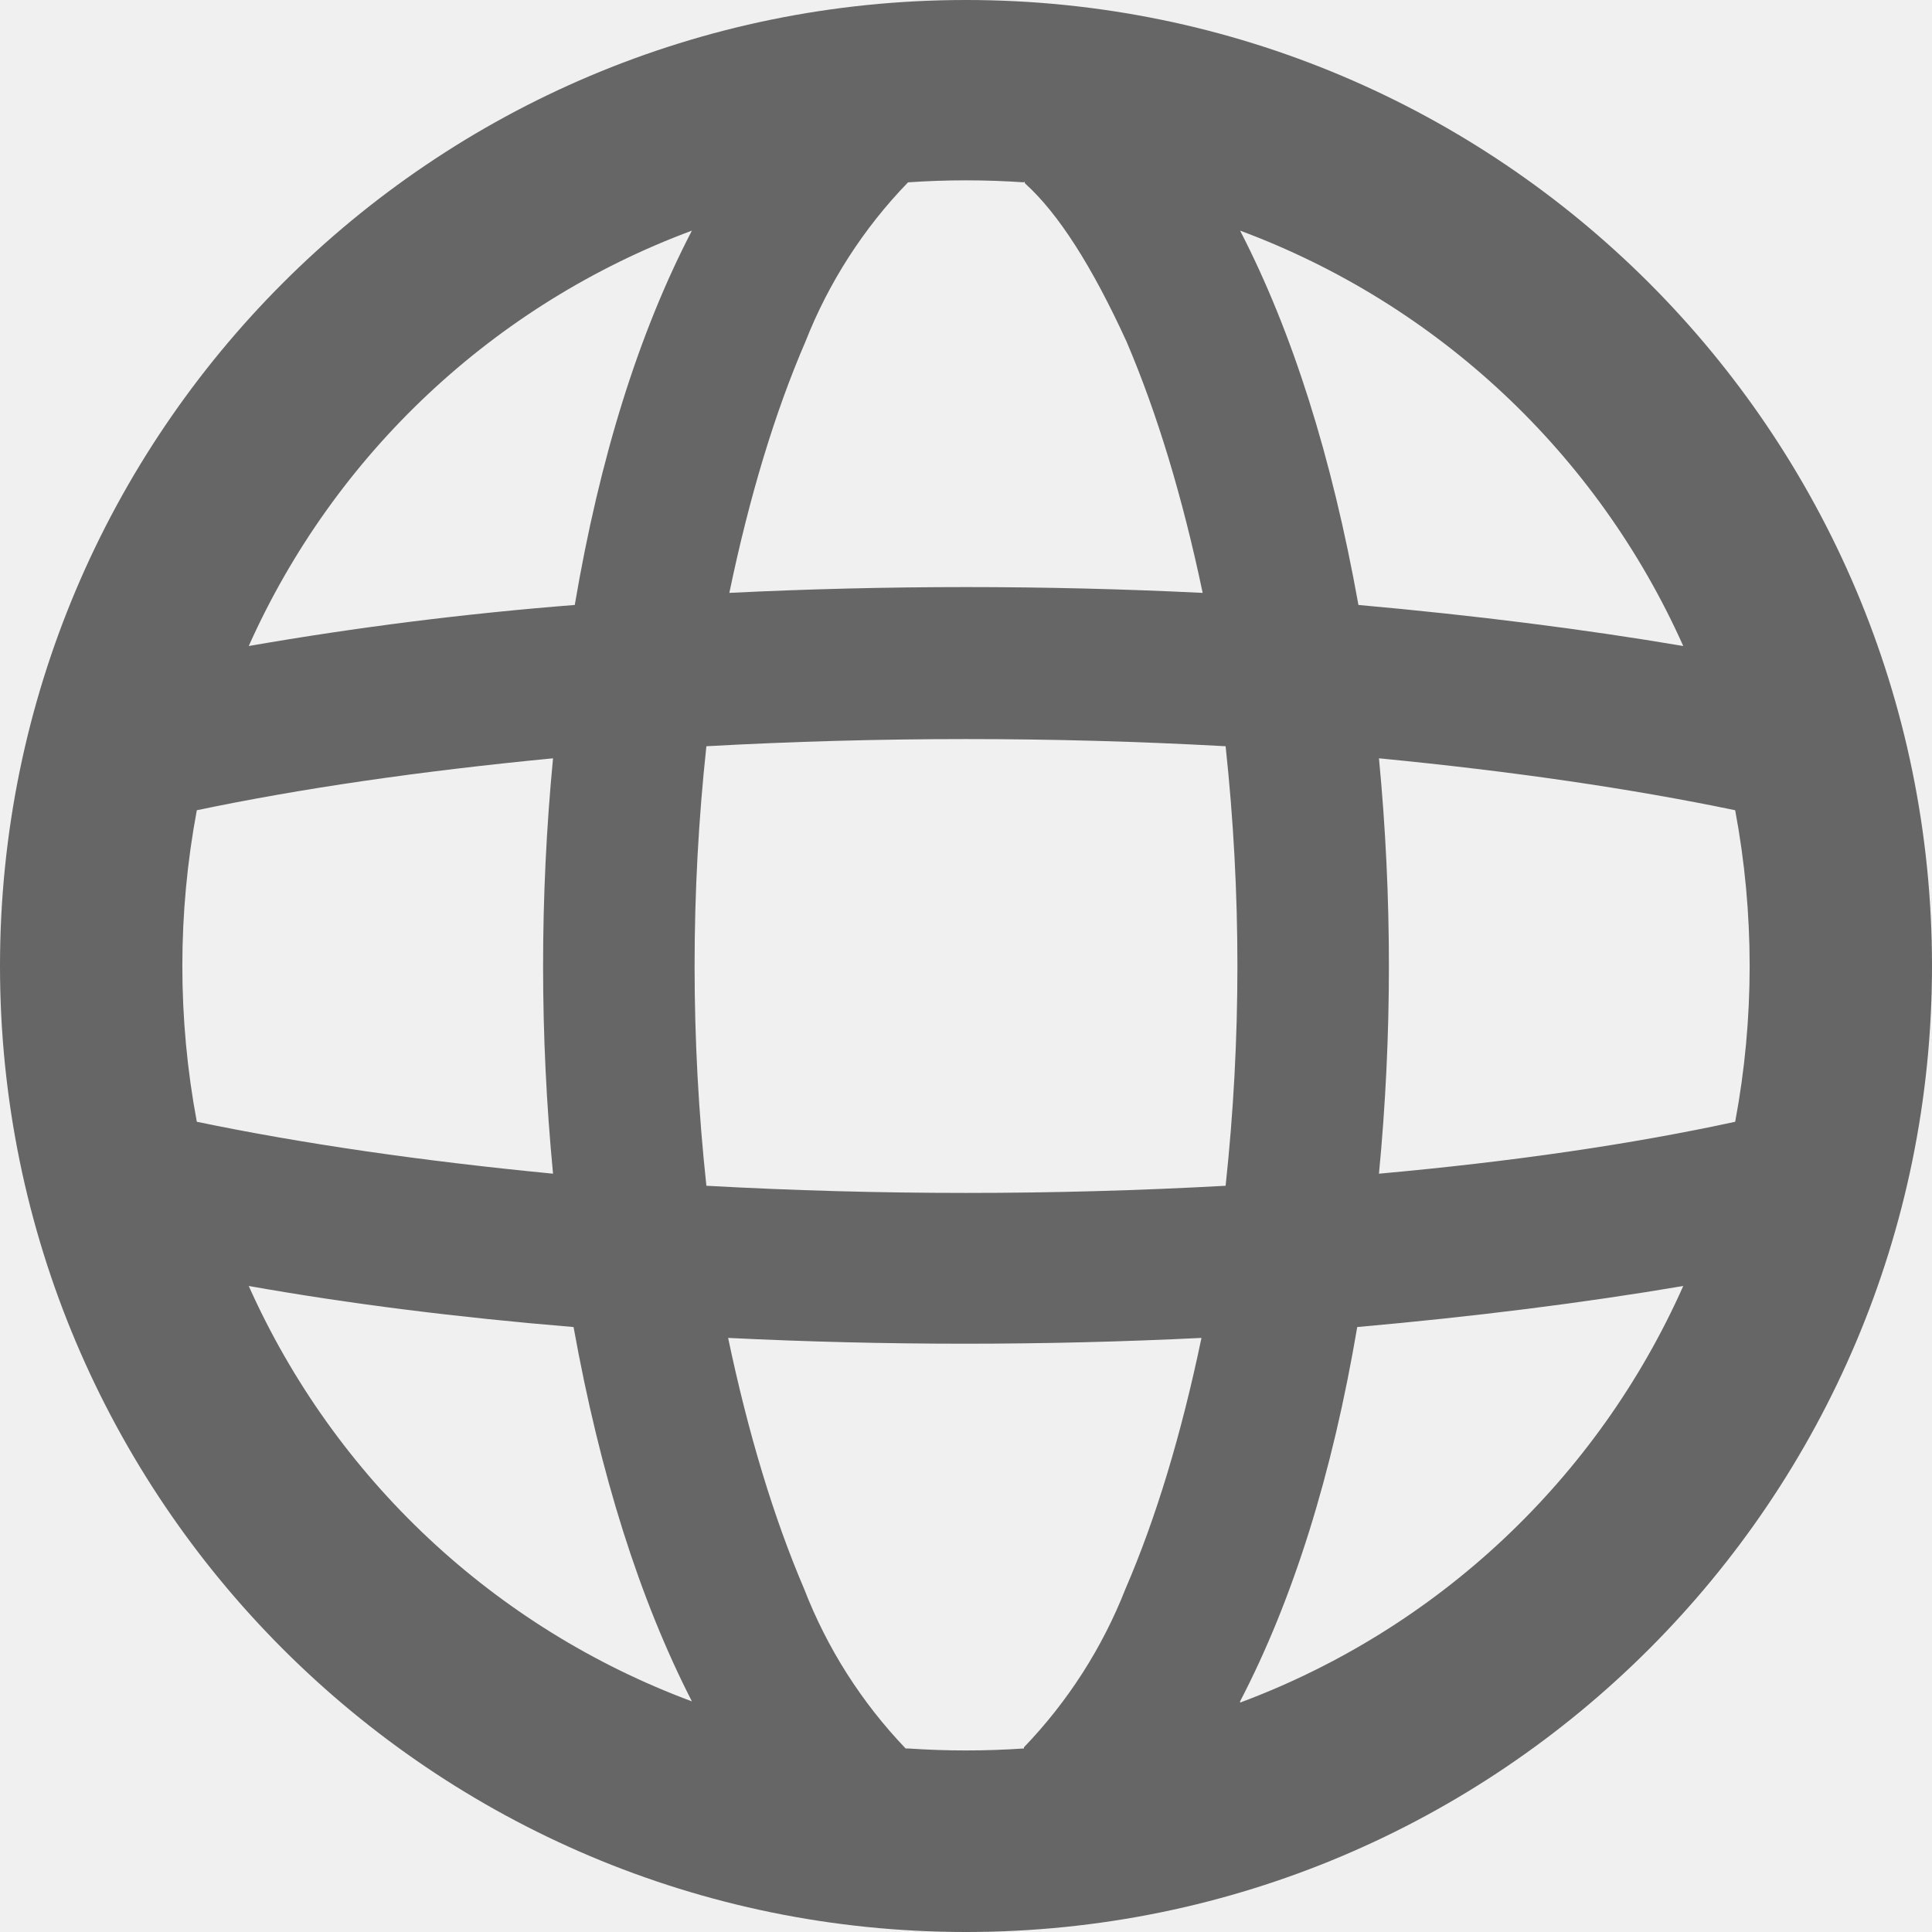
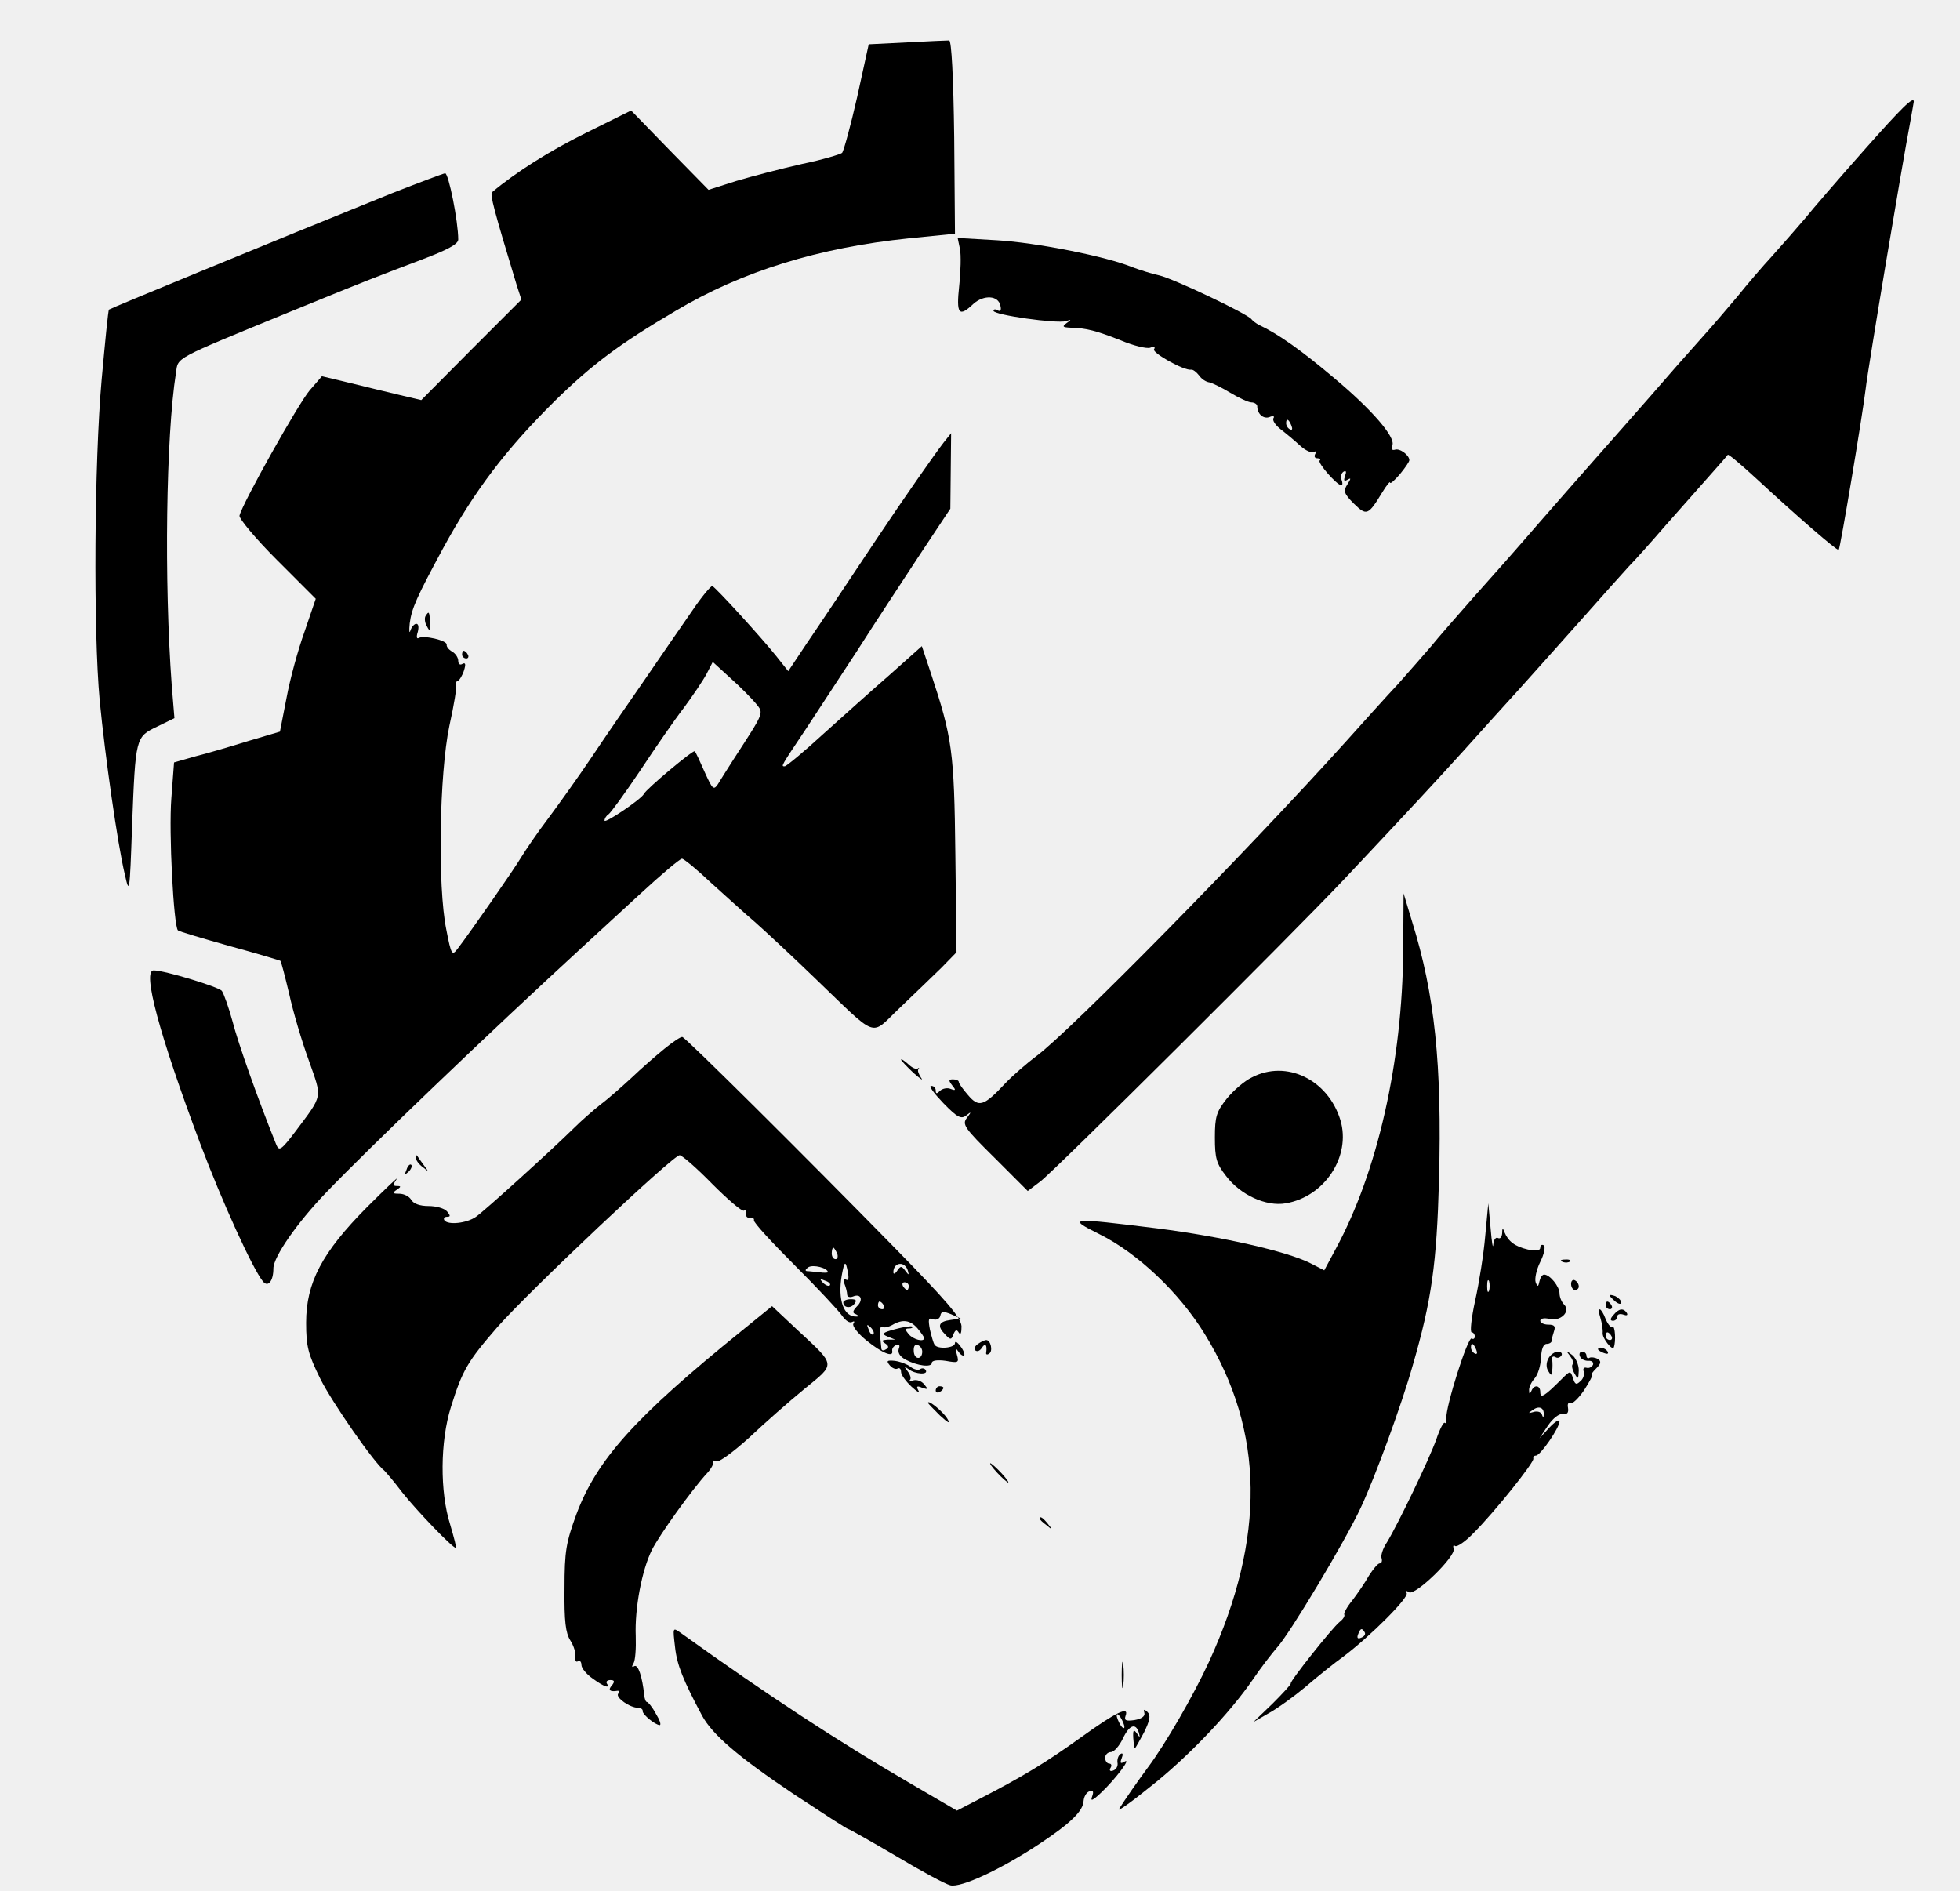
- <svg xmlns="http://www.w3.org/2000/svg" fill="none" viewBox="0 0 16 16">
-   <g clip-path="url(#a)">
-     <path fill-rule="evenodd" clip-rule="evenodd" d="M10.27 14.1a6.5 6.5 0 0 0 3.67-3.45q-1.24.21-2.7.34-.31 1.83-.97 3.1M8 16A8 8 0 1 0 8 0a8 8 0 0 0 0 16m.48-1.52a7 7 0 0 1-.96 0H7.5a4 4 0 0 1-.84-1.32q-.38-.89-.63-2.08a40 40 0 0 0 3.92 0q-.25 1.2-.63 2.08a4 4 0 0 1-.84 1.31zm2.94-4.76q1.66-.15 2.95-.43a7 7 0 0 0 0-2.58q-1.3-.27-2.95-.43a18 18 0 0 1 0 3.44m-1.27-3.54a17 17 0 0 1 0 3.64 39 39 0 0 1-4.3 0 17 17 0 0 1 0-3.64 39 39 0 0 1 4.3 0m1.1-1.17q1.45.13 2.69.34a6.5 6.5 0 0 0-3.67-3.44q.65 1.26.98 3.1M8.48 1.5l.01.02q.41.37.84 1.31.38.89.63 2.08a40 40 0 0 0-3.92 0q.25-1.2.63-2.08a4 4 0 0 1 .85-1.32 7 7 0 0 1 .96 0m-2.75.4a6.5 6.5 0 0 0-3.67 3.44 29 29 0 0 1 2.7-.34q.31-1.83.97-3.1M4.58 6.28q-1.66.16-2.95.43a7 7 0 0 0 0 2.58q1.3.27 2.95.43a18 18 0 0 1 0-3.44m.17 4.71q-1.45-.12-2.69-.34a6.5 6.5 0 0 0 3.67 3.44q-.65-1.27-.98-3.1" fill="#666" />
+ <svg xmlns="http://www.w3.org/2000/svg" version="1.0" width="509pt" height="491pt" viewBox="0 0 509 491" preserveAspectRatio="xMidYMid meet">
+   <g transform="translate(0,491) scale(0.1,-0.1)" fill="#000000" stroke="none">
+     <path d="M2356 4800 l-100 -5 -30 -137 c-17 -75 -35 -140 -39 -145 -5 -4 -52 -18 -105 -29 -53 -12 -130 -32 -170 -44 l-72 -23 -101 103 -100 103 -117 -58 c-95 -47 -182 -102 -244 -154 -6 -6 4 -44 64 -242 l12 -37 -130 -130 -130 -131 -55 13 c-30 7 -87 21 -128 31 l-75 18 -32 -37 c-29 -34 -174 -292 -182 -325 -2 -7 41 -59 97 -115 l101 -101 -29 -85 c-17 -47 -38 -124 -47 -173 l-17 -87 -81 -24 c-45 -14 -106 -32 -138 -40 l-56 -16 -7 -93 c-7 -89 6 -331 17 -343 3 -3 64 -21 135 -41 70 -19 129 -37 131 -38 2 -1 12 -40 23 -86 10 -46 33 -124 51 -173 35 -100 38 -87 -36 -186 -35 -46 -41 -50 -48 -34 -48 119 -100 266 -114 321 -10 37 -23 73 -28 80 -11 11 -149 53 -177 53 -30 0 14 -165 121 -450 56 -149 136 -325 163 -358 13 -16 27 1 27 34 0 30 62 119 136 196 109 114 422 414 668 640 28 26 95 87 149 137 54 50 103 91 108 91 5 0 39 -28 76 -63 38 -34 88 -80 113 -101 25 -22 95 -87 155 -145 169 -162 143 -153 221 -79 37 35 85 82 108 104 l40 41 -3 254 c-3 269 -8 303 -64 472 l-23 69 -83 -74 c-46 -40 -124 -110 -174 -155 -50 -46 -95 -83 -99 -83 -10 0 -12 -3 57 100 27 41 86 131 131 200 44 69 117 180 161 247 l81 122 1 98 1 98 -20 -25 c-21 -27 -103 -144 -175 -252 -86 -129 -135 -203 -182 -272 l-46 -69 -31 39 c-40 50 -157 178 -166 182 -4 1 -28 -28 -53 -65 -26 -37 -82 -119 -124 -180 -43 -62 -105 -152 -137 -200 -33 -49 -83 -119 -112 -158 -29 -38 -60 -84 -71 -102 -17 -29 -129 -190 -164 -236 -15 -20 -17 -18 -30 49 -23 112 -18 406 8 529 12 54 20 102 17 106 -2 4 0 9 5 11 4 1 12 14 16 27 5 16 4 21 -4 17 -6 -4 -11 -1 -11 8 0 8 -7 19 -16 24 -9 5 -15 13 -14 18 1 11 -60 25 -73 17 -5 -3 -6 4 -2 16 3 12 2 21 -4 21 -5 0 -12 -8 -15 -17 -3 -10 -4 -2 -2 18 5 39 18 68 86 194 83 152 164 258 290 383 97 95 167 148 315 235 173 103 372 164 605 188 l120 12 -2 250 c-2 157 -7 251 -13 252 -5 0 -55 -2 -109 -5z m-393 -1717 c21 -26 23 -20 -58 -145 -16 -25 -35 -55 -41 -65 -11 -16 -14 -12 -34 32 -12 27 -23 52 -26 54 -4 4 -126 -98 -132 -111 -6 -13 -102 -78 -102 -69 0 6 5 13 10 16 6 4 43 55 82 113 39 59 90 133 114 164 23 31 50 71 59 88 l16 31 47 -43 c26 -23 55 -53 65 -65z" />
+     <path d="M4840 4519 c-63 -71 -132 -151 -153 -177 -22 -26 -60 -69 -85 -97 -25 -27 -66 -75 -90 -105 -25 -30 -68 -80 -96 -111 -28 -31 -87 -98 -131 -149 -44 -50 -107 -122 -140 -159 -33 -37 -100 -114 -150 -171 -49 -57 -126 -144 -170 -193 -44 -50 -93 -106 -109 -126 -17 -20 -55 -63 -85 -97 -31 -33 -92 -101 -136 -150 -254 -282 -718 -754 -804 -817 -24 -18 -60 -49 -80 -70 -56 -60 -69 -64 -97 -31 -13 15 -24 30 -24 34 0 4 -7 7 -15 7 -12 0 -12 -3 -2 -16 10 -12 9 -14 -4 -9 -9 4 -22 1 -28 -5 -8 -8 -11 -8 -11 1 0 7 -5 12 -12 12 -7 0 8 -20 32 -45 36 -37 46 -42 59 -32 14 11 14 10 2 -6 -13 -17 -7 -26 72 -104 l86 -86 33 25 c38 29 656 644 788 784 176 187 237 253 315 339 44 49 107 119 140 155 33 37 105 117 160 179 55 62 111 125 125 140 14 14 57 62 95 106 39 44 90 102 115 130 24 27 46 52 47 54 2 2 34 -25 72 -60 108 -100 213 -191 216 -187 4 4 61 344 70 418 6 54 95 584 115 689 5 29 10 55 10 57 0 15 -30 -14 -130 -127z" />
+     <path d="M1020 4409 c-329 -133 -734 -300 -737 -303 -2 -1 -10 -83 -19 -182 -19 -213 -22 -651 -5 -834 14 -144 46 -370 65 -450 12 -54 13 -50 19 125 9 231 9 231 65 258 l45 22 -7 85 c-20 270 -15 647 11 812 6 41 -9 33 293 157 210 86 235 95 343 136 69 26 97 41 97 53 0 47 -25 172 -34 172 -6 -1 -67 -24 -136 -51z" />
+     <path d="M2493 4263 c3 -15 2 -58 -2 -95 -8 -74 -1 -83 37 -47 27 24 65 22 70 -5 3 -11 0 -16 -7 -12 -6 4 -11 3 -11 -1 0 -11 165 -34 188 -27 15 5 15 4 2 -5 -12 -9 -11 -11 10 -12 42 -1 67 -8 131 -33 33 -14 67 -22 76 -19 10 4 14 2 10 -4 -6 -9 78 -56 96 -53 5 1 14 -6 21 -15 6 -9 18 -17 27 -18 8 -2 33 -14 54 -27 22 -13 47 -25 55 -25 8 0 15 -5 15 -10 0 -20 16 -34 32 -28 9 4 14 2 10 -3 -3 -6 5 -18 19 -29 13 -10 36 -29 50 -42 14 -13 30 -20 36 -17 7 4 8 2 4 -4 -4 -7 -2 -12 5 -12 7 0 10 -3 6 -6 -6 -6 45 -64 56 -64 4 0 4 6 1 14 -3 8 -1 17 5 21 7 4 8 0 4 -11 -4 -12 -3 -15 6 -10 10 6 10 4 0 -12 -11 -17 -9 -24 17 -50 33 -32 37 -31 74 30 11 18 20 29 20 25 0 -5 11 5 25 21 14 17 25 33 25 37 0 13 -25 32 -38 27 -7 -2 -10 2 -6 12 8 21 -53 92 -151 174 -85 72 -146 115 -195 138 -8 4 -17 11 -20 15 -10 14 -204 106 -240 114 -19 4 -50 14 -69 21 -67 28 -250 64 -351 70 l-103 6 6 -29z m861 -459 c3 -8 2 -12 -4 -9 -6 3 -10 10 -10 16 0 14 7 11 14 -7z" />
+     <path d="M1105 3310 c-3 -5 -2 -18 4 -27 7 -14 9 -12 8 10 -2 30 -3 31 -12 17z" />
+     <path d="M1200 3210 c0 -5 5 -10 11 -10 5 0 7 5 4 10 -3 6 -8 10 -11 10 -2 0 -4 -4 -4 -10z" />
+     <path d="M3644 2442 c-2 -290 -67 -576 -175 -775 l-30 -56 -37 19 c-60 30 -225 68 -397 90 -227 28 -236 28 -150 -15 99 -49 208 -152 274 -260 155 -252 158 -529 11 -850 -41 -89 -114 -215 -159 -275 -26 -35 -60 -84 -75 -108 -5 -8 32 18 80 57 97 76 207 191 268 280 21 31 49 67 62 82 32 34 177 276 218 364 37 79 105 264 135 370 49 169 62 264 68 480 8 301 -11 483 -70 672 l-22 73 -1 -148z" />
+     <path d="M1725 2186 c-22 -18 -60 -51 -85 -75 -25 -23 -61 -55 -80 -69 -19 -15 -51 -43 -70 -62 -60 -59 -231 -214 -254 -230 -24 -17 -73 -22 -82 -9 -3 5 0 9 7 9 9 0 9 3 0 14 -7 8 -28 14 -48 14 -23 0 -39 6 -45 16 -5 9 -19 16 -31 16 -18 0 -19 2 -7 10 12 8 12 10 1 10 -11 0 -11 3 -1 18 7 9 -28 -24 -77 -73 -117 -118 -158 -196 -158 -300 0 -62 5 -81 37 -146 31 -62 141 -220 166 -238 4 -4 25 -28 46 -56 38 -48 131 -145 140 -145 2 0 -5 27 -15 61 -27 85 -26 216 2 305 30 96 43 118 121 208 85 96 456 446 473 446 6 0 45 -34 85 -75 40 -40 77 -72 82 -69 5 3 7 0 6 -8 -2 -7 3 -12 10 -10 6 1 11 -2 10 -7 -2 -5 46 -57 106 -117 60 -60 115 -119 123 -131 9 -13 20 -20 26 -16 6 3 7 1 3 -5 -3 -6 12 -25 34 -43 42 -34 71 -45 67 -27 -1 6 4 13 11 15 7 3 10 -1 6 -10 -3 -10 3 -20 18 -28 30 -16 68 -21 68 -8 0 6 15 8 36 5 33 -6 35 -5 29 16 -5 18 -4 19 4 8 5 -8 12 -12 15 -10 2 3 -2 14 -10 24 -8 11 -14 14 -14 8 0 -13 -46 -17 -53 -4 -3 4 -8 22 -12 39 -5 27 -4 32 8 27 9 -3 17 1 19 9 2 12 8 12 28 4 l25 -11 -27 -4 c-31 -4 -35 -16 -13 -38 13 -14 16 -14 21 1 5 12 9 13 14 4 5 -7 7 0 7 17 -2 23 -37 64 -174 204 -239 244 -542 545 -551 547 -4 1 -25 -13 -47 -31z m449 -531 c3 -8 1 -15 -4 -15 -6 0 -10 7 -10 15 0 8 2 15 4 15 2 0 6 -7 10 -15z m-24 -49 c0 -1 -10 -2 -22 0 -13 1 -27 3 -33 3 -5 1 -3 5 4 10 13 8 51 -2 51 -13z m52 -1 c3 -15 1 -22 -5 -18 -6 4 -8 0 -4 -11 4 -10 7 -22 7 -28 0 -6 7 -8 15 -5 21 9 28 -9 10 -26 -11 -12 -12 -17 -2 -20 6 -3 8 -6 2 -6 -34 -2 -50 43 -39 107 7 38 10 40 16 7z m156 4 c3 -11 2 -11 -7 1 -10 13 -12 13 -21 0 -5 -8 -10 -10 -10 -4 0 27 31 30 38 3z m-203 -37 c-3 -3 -11 0 -18 7 -9 10 -8 11 6 5 10 -3 15 -9 12 -12z m205 -2 c0 -5 -2 -10 -4 -10 -3 0 -8 5 -11 10 -3 6 -1 10 4 10 6 0 11 -4 11 -10z m-65 -50 c3 -5 1 -10 -4 -10 -6 0 -11 5 -11 10 0 6 2 10 4 10 3 0 8 -4 11 -10z m88 -60 c9 -11 17 -22 17 -25 0 -11 -28 -4 -40 10 -10 12 -10 15 0 15 8 0 11 2 9 5 -3 2 -23 -1 -45 -7 -33 -9 -36 -12 -19 -19 l20 -8 -20 0 c-15 -1 -17 -3 -6 -10 9 -6 10 -11 2 -15 -6 -4 -11 -4 -12 1 -5 43 -5 61 2 57 5 -3 17 0 26 5 27 16 47 13 66 -9z m-115 -15 c-3 -3 -9 2 -12 12 -6 14 -5 15 5 6 7 -7 10 -15 7 -18z m127 -45 c0 -22 -21 -22 -22 1 -1 12 3 19 10 16 7 -2 12 -10 12 -17z" />
+     <path d="M2190 1528 c0 -14 18 -17 28 -5 8 10 6 13 -9 13 -10 0 -19 -4 -19 -8z" />
+     <path d="M2340 2158 c0 -2 14 -17 32 -34 18 -16 27 -22 20 -13 -6 9 -10 19 -7 22 3 4 2 5 -2 2 -3 -3 -15 2 -25 12 -10 9 -18 14 -18 11z" />
+     <path d="M3251 2112 c-19 -9 -48 -34 -65 -55 -27 -34 -31 -47 -31 -101 0 -54 4 -68 29 -100 37 -49 104 -80 155 -71 101 17 170 122 142 216 -32 105 -140 158 -230 111z" />
+     <path d="M1080 1903 c0 -6 8 -17 18 -24 16 -13 16 -13 2 6 -8 11 -16 22 -17 24 -2 2 -3 0 -3 -6z" />
+     <path d="M1056 1873 c-6 -14 -5 -15 5 -6 7 7 10 15 7 18 -3 3 -9 -2 -12 -12z" />
+     <path d="M3857 1700 c-4 -47 -16 -122 -26 -167 -10 -46 -14 -83 -9 -83 4 0 8 -5 8 -11 0 -5 -4 -8 -8 -5 -10 6 -68 -178 -66 -207 1 -10 -1 -15 -4 -12 -3 3 -13 -16 -22 -43 -19 -53 -100 -221 -128 -267 -11 -16 -17 -36 -14 -42 2 -7 0 -13 -5 -13 -5 0 -17 -15 -28 -32 -10 -18 -30 -47 -43 -64 -14 -17 -23 -34 -21 -37 2 -4 -3 -12 -12 -19 -19 -15 -131 -156 -127 -160 1 -2 -20 -25 -47 -52 l-50 -48 40 23 c22 12 65 43 95 68 30 26 75 62 100 80 70 53 170 153 163 164 -4 6 -1 7 6 2 16 -10 123 94 116 113 -2 7 -1 11 4 7 5 -3 27 12 48 34 54 54 158 184 155 193 -1 5 2 8 7 8 11 0 61 72 61 89 0 6 -12 -1 -26 -16 l-26 -28 22 33 c13 19 29 31 38 30 12 -2 16 3 14 16 -2 10 1 15 6 12 5 -3 21 12 36 34 14 22 24 40 20 40 -3 0 2 7 11 16 13 13 14 19 4 25 -7 4 -17 5 -21 3 -4 -3 -8 0 -8 5 0 6 -5 11 -11 11 -6 0 -9 -6 -6 -12 2 -7 12 -12 21 -12 9 1 15 -3 13 -10 -3 -6 -10 -10 -17 -8 -7 2 -10 -3 -7 -10 2 -7 -1 -19 -9 -25 -10 -10 -14 -9 -19 8 -7 20 -7 20 -30 -3 -44 -44 -55 -51 -55 -33 0 18 -16 20 -23 3 -4 -9 -6 -9 -6 1 -1 8 6 22 14 31 9 10 16 34 17 54 1 23 6 36 15 36 7 0 13 4 13 9 0 5 3 16 6 25 4 12 0 16 -15 16 -12 0 -21 5 -21 10 0 6 10 8 23 5 29 -8 57 19 39 37 -7 7 -12 20 -12 29 0 18 -25 49 -40 49 -5 0 -10 -8 -12 -17 -3 -15 -5 -16 -10 -3 -3 9 2 33 12 53 10 20 14 39 9 43 -5 3 -9 0 -9 -6 0 -8 -11 -9 -32 -5 -34 8 -51 21 -61 45 -4 12 -6 11 -6 -3 -1 -10 -5 -15 -11 -12 -5 3 -11 -4 -12 -17 -1 -13 -4 6 -7 42 l-6 65 -8 -85z m10 -142 c-3 -7 -5 -2 -5 12 0 14 2 19 5 13 2 -7 2 -19 0 -25z m-33 -154 c3 -8 2 -12 -4 -9 -6 3 -10 10 -10 16 0 14 7 11 14 -7z m175 -167 c0 -9 -2 -9 -5 0 -3 7 -13 9 -22 6 -14 -4 -14 -3 -2 5 16 12 30 7 29 -11z m-465 -566 c3 -5 -1 -11 -9 -14 -9 -4 -12 -1 -8 9 6 16 10 17 17 5z" />
+     <path d="M4058 1633 c7 -3 16 -2 19 1 4 3 -2 6 -13 5 -11 0 -14 -3 -6 -6z" />
+     <path d="M4080 1576 c0 -9 5 -16 10 -16 6 0 10 4 10 9 0 6 -4 13 -10 16 -5 3 -10 -1 -10 -9z" />
+     <path d="M4180 1546 c0 -2 7 -9 15 -16 9 -7 15 -8 15 -2 0 5 -7 12 -15 16 -8 3 -15 4 -15 2z" />
+     <path d="M4170 1520 c0 -5 5 -10 11 -10 5 0 7 5 4 10 -3 6 -8 10 -11 10 -2 0 -4 -4 -4 -10z" />
+     <path d="M1925 1453 c-277 -224 -375 -334 -428 -475 -27 -74 -31 -96 -31 -193 -1 -86 3 -116 15 -135 9 -14 15 -33 13 -43 -1 -9 2 -15 7 -11 5 3 9 -2 9 -10 0 -8 13 -24 29 -35 30 -22 46 -27 37 -13 -3 5 1 9 9 9 11 0 12 -4 4 -14 -11 -12 -5 -17 14 -14 5 1 6 -3 2 -8 -6 -10 31 -36 52 -36 7 0 13 -4 12 -9 0 -9 32 -35 44 -36 5 0 0 14 -10 30 -9 17 -20 30 -23 30 -3 0 -6 8 -7 18 -5 48 -16 81 -26 75 -6 -4 -7 -1 -2 7 5 8 7 39 6 71 -3 72 16 172 42 224 19 38 104 157 144 200 10 11 17 24 15 28 -1 5 2 5 8 2 6 -4 44 24 85 61 40 38 105 95 144 127 82 67 83 59 -18 153 l-66 62 -80 -65z" />
+     <path d="M4156 1488 c4 -13 7 -31 6 -40 -1 -14 26 -47 29 -37 6 16 3 57 -3 53 -4 -3 -12 6 -18 20 -12 32 -24 35 -14 4z m29 -48 c3 -5 1 -10 -4 -10 -6 0 -11 5 -11 10 0 6 2 10 4 10 3 0 8 -4 11 -10z" />
+     <path d="M4190 1495 c-9 -10 -9 -15 -1 -15 6 0 11 5 11 11 0 6 7 8 16 5 8 -3 12 -2 9 4 -9 14 -21 12 -35 -5z" />
+     <path d="M2540 1420 c-8 -5 -11 -12 -7 -17 5 -4 12 -1 17 7 9 14 14 7 11 -13 -1 -5 3 -6 8 -2 10 6 4 35 -8 35 -3 0 -13 -4 -21 -10z" />
+     <path d="M4150 1406 c0 -2 7 -7 16 -10 8 -3 12 -2 9 4 -6 10 -25 14 -25 6z" />
+     <path d="M4021 1382 c-6 -11 -6 -24 0 -33 7 -12 9 -12 10 1 1 8 1 21 0 29 -2 7 2 10 8 7 5 -4 12 -2 16 4 3 5 -1 10 -9 10 -8 0 -20 -8 -25 -18z" />
+     <path d="M4077 1389 c7 -9 10 -18 7 -22 -3 -3 -1 -14 5 -24 9 -16 10 -15 11 8 0 15 -8 33 -17 40 -16 12 -17 12 -6 -2z" />
+     <path d="M2311 1364 c6 -7 15 -11 20 -8 5 3 9 -1 9 -9 0 -7 12 -24 27 -38 14 -13 23 -18 18 -10 -6 11 -4 13 10 7 15 -5 16 -4 5 9 -7 9 -20 13 -29 10 -8 -3 -12 -3 -8 1 4 4 1 14 -6 23 -10 14 -10 14 3 5 17 -13 52 -15 44 -2 -3 5 -10 6 -15 2 -5 -3 -17 0 -25 7 -8 6 -26 13 -40 15 -21 2 -23 0 -13 -12z" />
+     <path d="M2430 1299 c0 -5 5 -7 10 -4 6 3 10 8 10 11 0 2 -4 4 -10 4 -5 0 -10 -5 -10 -11z" />
+     <path d="M2410 1267 c0 -2 14 -16 31 -33 22 -20 28 -23 19 -8 -11 18 -50 50 -50 41z" />
+     <path d="M2590 1085 c13 -14 26 -25 28 -25 3 0 -5 11 -18 25 -13 14 -26 25 -28 25 -3 0 5 -11 18 -25z" />
+     <path d="M2700 966 c0 -2 8 -10 18 -17 15 -13 16 -12 3 4 -13 16 -21 21 -21 13z" />
+     <path d="M1753 633 c5 -47 21 -86 70 -178 27 -50 95 -108 238 -204 76 -50 139 -91 142 -91 3 0 59 -32 124 -70 65 -39 128 -73 141 -76 27 -7 131 41 232 108 80 53 113 85 114 111 1 11 7 22 15 25 10 3 12 0 7 -14 -5 -13 2 -10 24 11 37 35 80 92 60 80 -10 -6 -12 -4 -7 9 4 10 3 15 -3 11 -6 -4 -9 -14 -8 -22 2 -9 -3 -18 -11 -21 -8 -3 -11 0 -7 7 4 6 2 11 -3 11 -6 0 -11 7 -11 15 0 8 7 15 15 15 8 0 22 16 31 35 17 36 34 42 42 14 3 -12 2 -12 -6 0 -8 11 -10 8 -9 -12 1 -15 3 -27 4 -27 2 0 12 19 24 41 15 31 18 44 9 53 -9 8 -11 8 -8 -3 2 -8 -8 -15 -26 -18 -22 -3 -27 -1 -23 11 10 26 -23 11 -116 -56 -92 -66 -150 -101 -262 -159 l-60 -31 -125 73 c-185 108 -363 224 -593 389 -20 14 -20 14 -14 -37z m1167 -208 c0 -5 -5 -3 -10 5 -5 8 -10 20 -10 25 0 6 5 3 10 -5 5 -8 10 -19 10 -25z" />
+     <path d="M2913 560 c0 -30 2 -43 4 -27 2 15 2 39 0 55 -2 15 -4 2 -4 -28z" />
  </g>
-   <defs>
-     <clipPath id="a">
-       <path fill="#fff" d="M0 0h16v16H0z" />
-     </clipPath>
-   </defs>
</svg>
